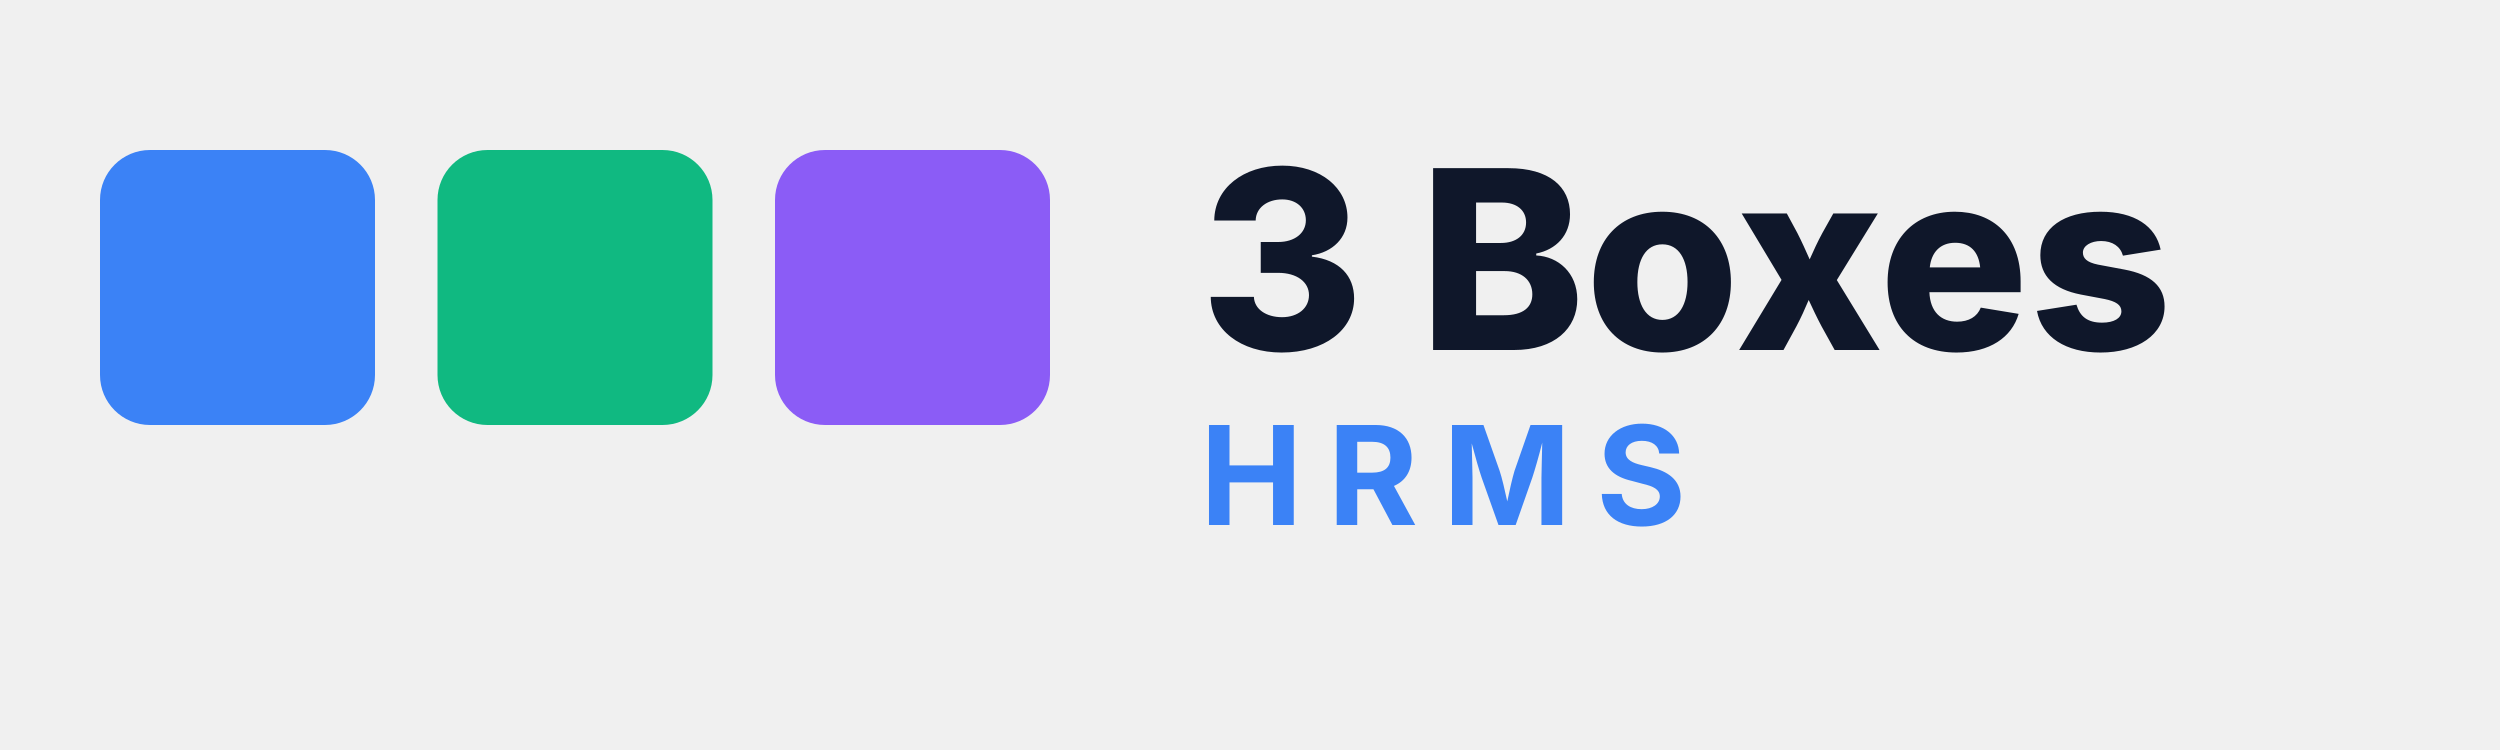
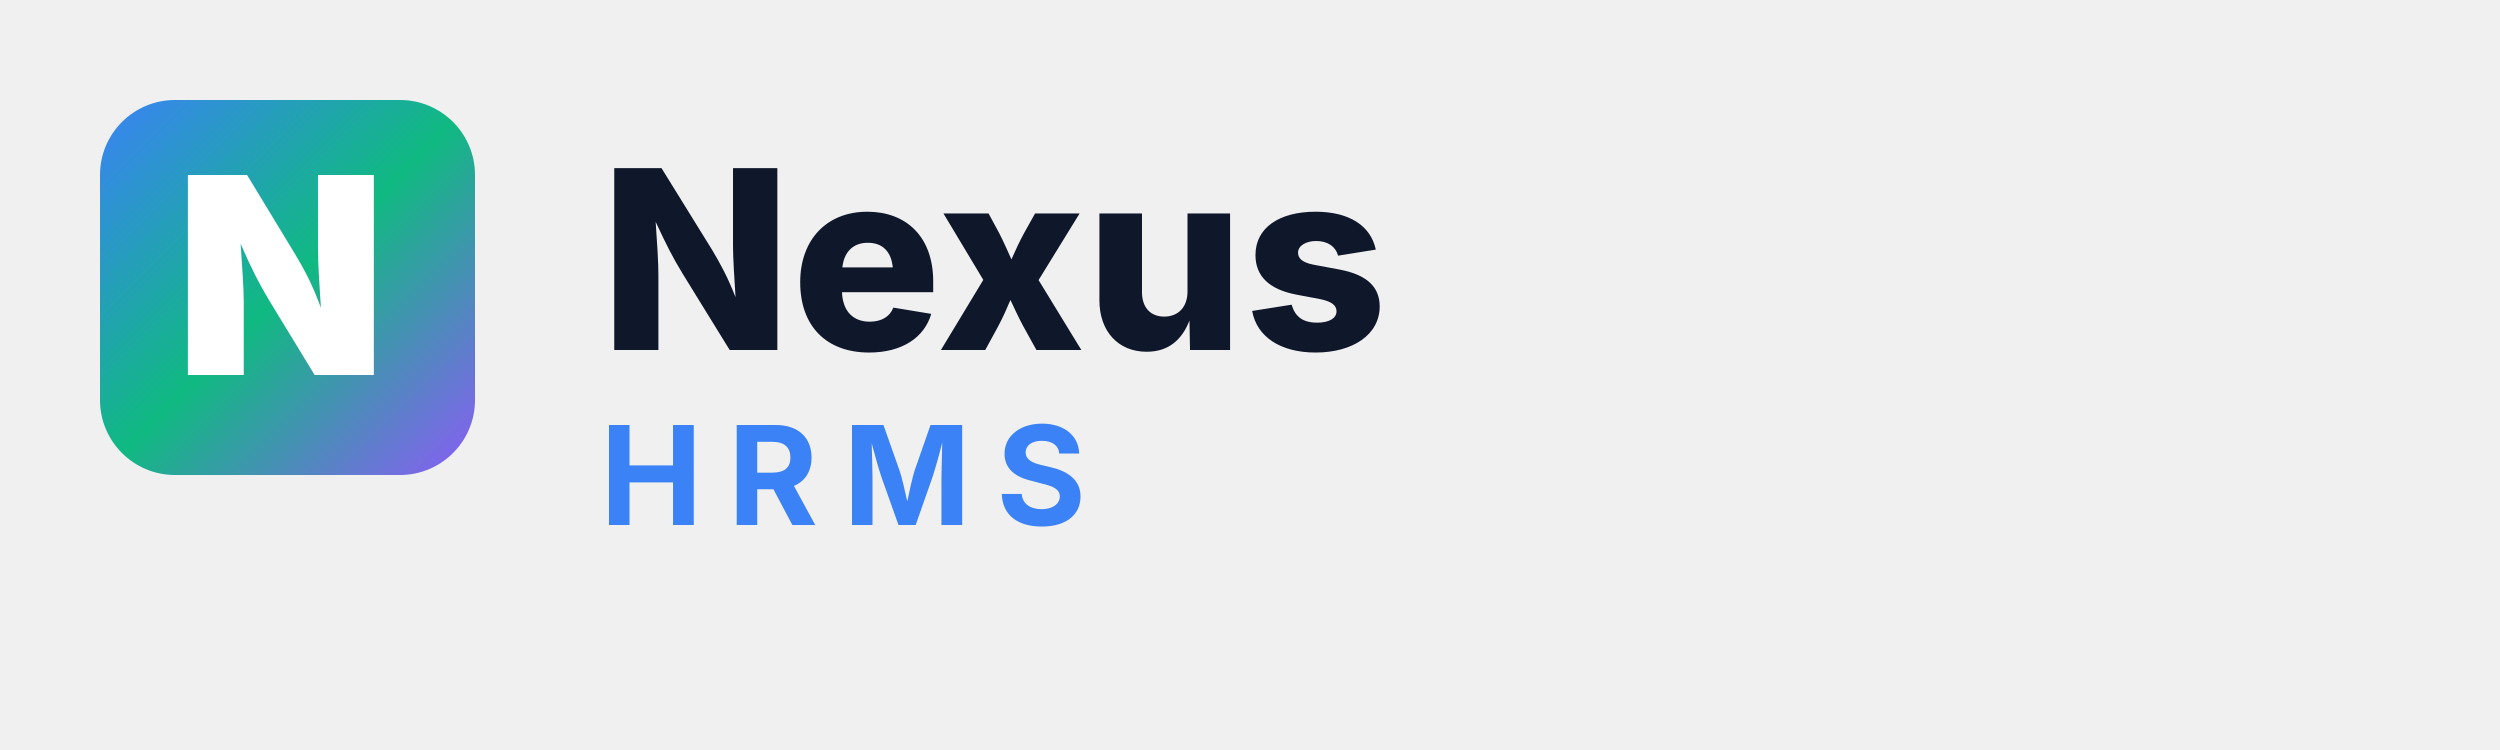
<svg xmlns="http://www.w3.org/2000/svg" viewBox="0 0 200 60" fill="none">
  <defs>
-     <linearGradient id="boxesGrad" x1="0%" y1="0%" x2="100%" y2="100%">
+     <linearGradient id="nexusGrad" x1="0%" y1="0%" x2="100%" y2="100%">
      <stop offset="0%" style="stop-color:#3B82F6" />
      <stop offset="50%" style="stop-color:#10B981" />
      <stop offset="100%" style="stop-color:#8B5CF6" />
    </linearGradient>
  </defs>
-   <rect x="8" y="12" width="22" height="22" rx="4" fill="#3B82F6" />
-   <rect x="35" y="12" width="22" height="22" rx="4" fill="#10B981" />
-   <rect x="62" y="12" width="22" height="22" rx="4" fill="#8B5CF6" />
-   <text x="96" y="28" font-family="Inter, system-ui, -apple-system, sans-serif" font-size="20" font-weight="800" fill="#0F172A">3 Boxes</text>
-   <text x="96" y="42" font-family="Inter, system-ui, -apple-system, sans-serif" font-size="11" font-weight="700" fill="#3B82F6" letter-spacing="2">HRMS</text>
+   <rect x="8" y="8" width="30" height="30" rx="6" fill="url(#nexusGrad)" />
+   <text x="14" y="30" font-family="Inter, system-ui, -apple-system, sans-serif" font-size="22" font-weight="900" fill="white">N</text>
+   <text x="48" y="28" font-family="Inter, system-ui, -apple-system, sans-serif" font-size="20" font-weight="800" fill="#0F172A">Nexus</text>
+   <text x="48" y="42" font-family="Inter, system-ui, -apple-system, sans-serif" font-size="11" font-weight="700" fill="#3B82F6" letter-spacing="2">HRMS</text>
</svg>
